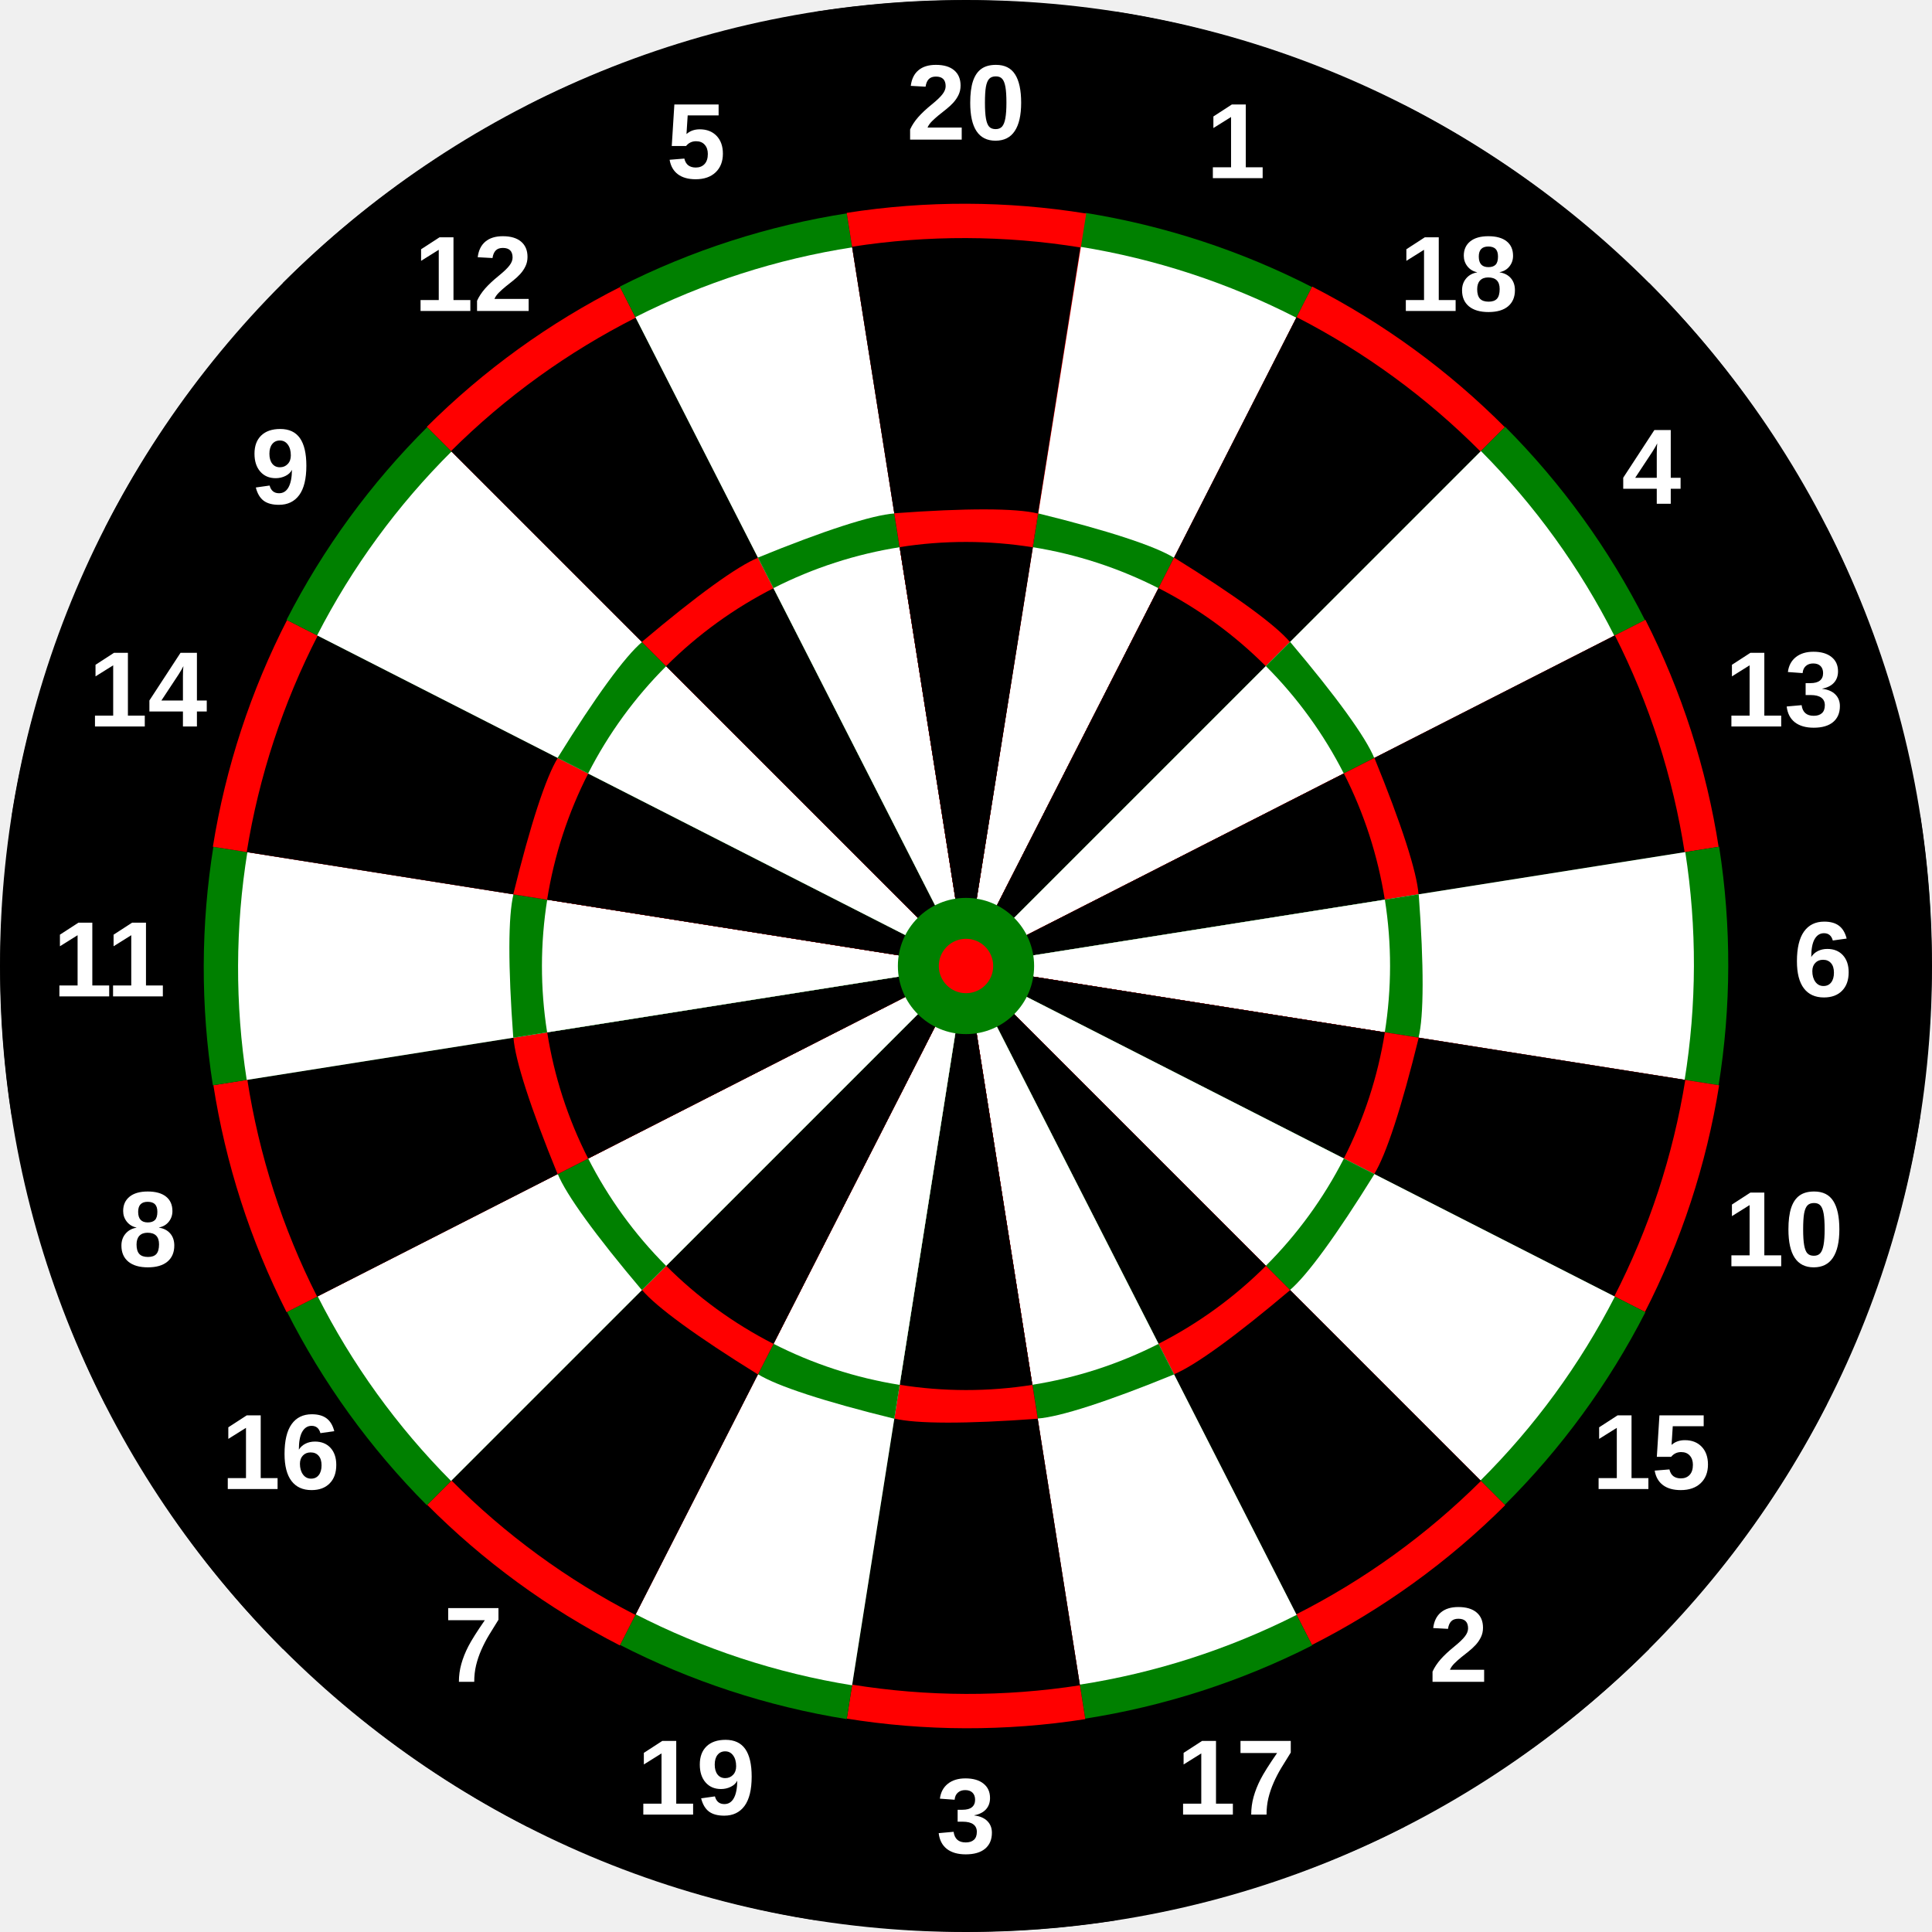
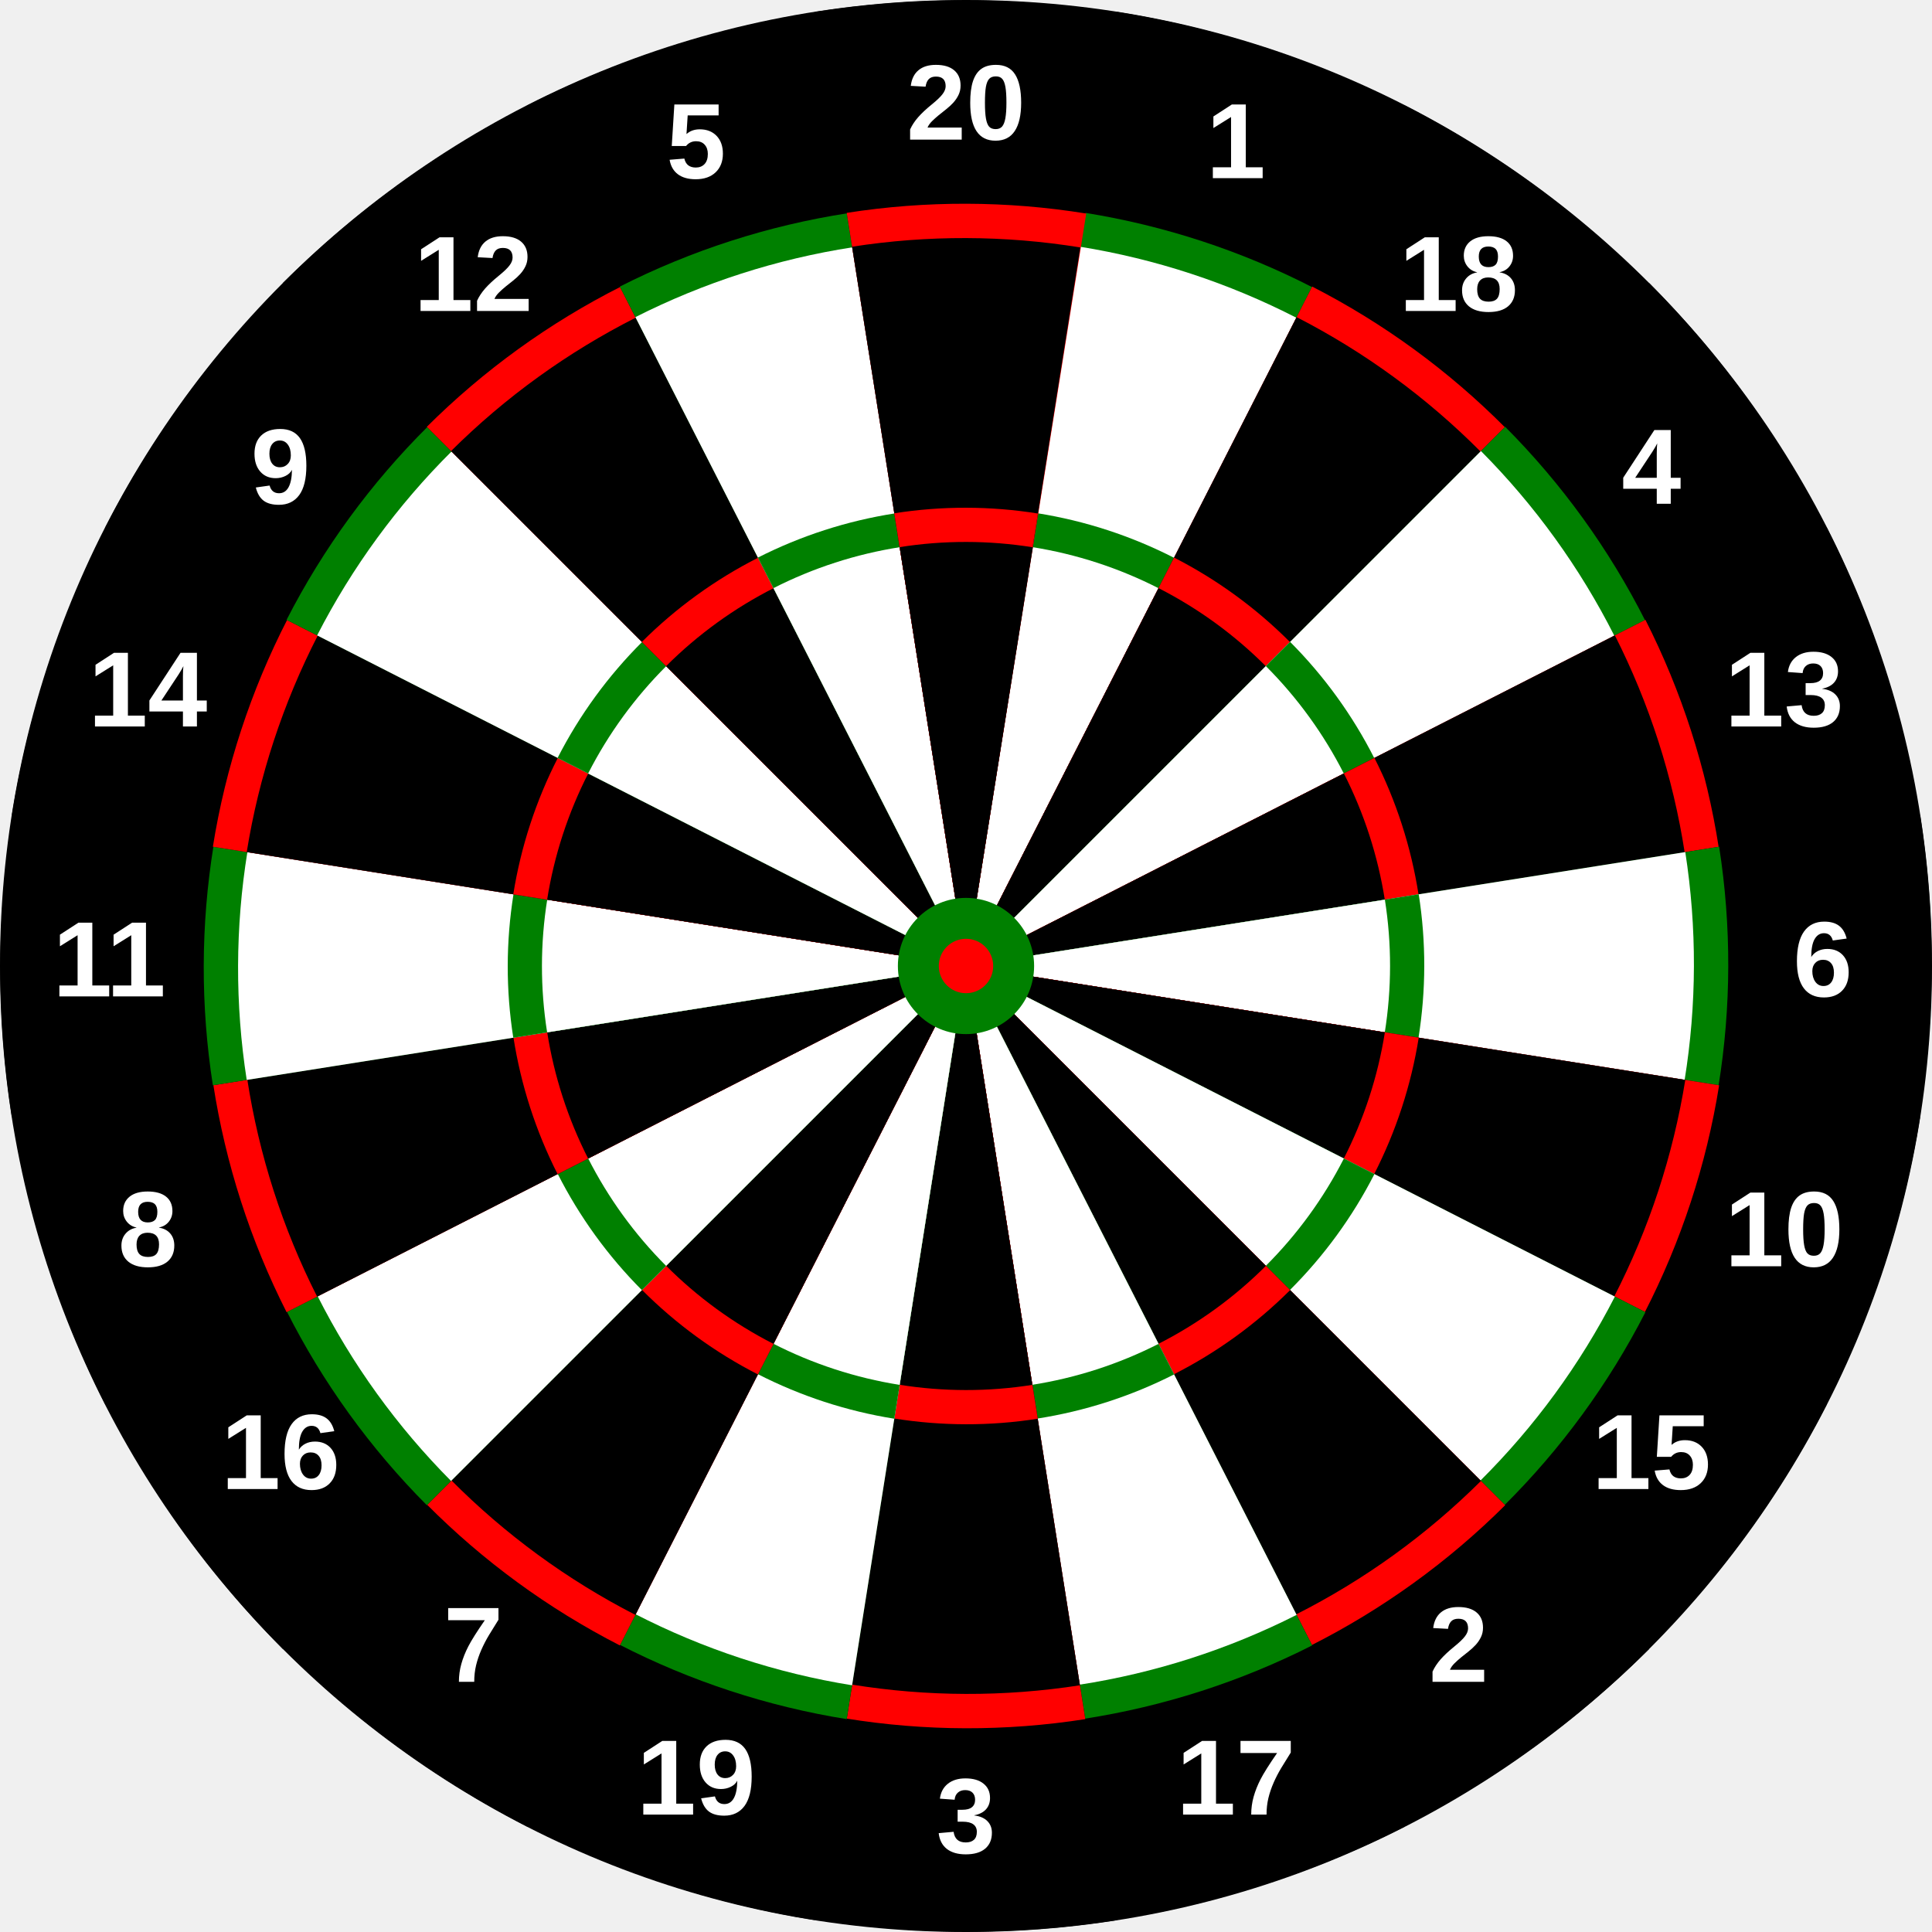
<svg xmlns="http://www.w3.org/2000/svg" width="451mm" height="451mm" viewBox="-225.5 -225.5 451 451">
  <defs>
    <path id="seg225" d="M0 0 L0 -225.5 A225.5 225.5 0 0 1 69.7 -214.3 Z" />
    <path id="seg178" d="M0 0 L0 -178  A178 178 0 0 1 55.2 -169.1 Z" />
    <path id="seg170" d="M0 0 L0 -170 A170 170 0 0 1 52.6 -161.5 Z" />
-     <path id="seg107" d="M0 0 L0 -107 A107 10 0 0 1 33.1 -101.7 Z" />
+     <path id="seg107" d="M0 0 L0 -107 A107 107 0 0 1 33.1 -101.7 Z" />
    <path id="seg99" d="M0 0 L0 -99  A99  99  0 0 1 30.7 -94.1 Z" />
  </defs>
  <circle r="225.5" fill="black" />
  <g>
    <g>
      <g transform="rotate(9)">
        <use href="#seg225" fill="black" />
        <use href="#seg178" fill="green" />
        <use href="#seg170" fill="white" />
        <use href="#seg107" fill="green" />
        <use href="#seg99" fill="white" />
      </g>
      <g transform="rotate(27)">
        <use href="#seg225" fill="black" />
        <use href="#seg178" fill="red" />
        <use href="#seg170" fill="black" />
        <use href="#seg107" fill="red" />
        <use href="#seg99" fill="black" />
      </g>
      <g transform="rotate(45)">
        <use href="#seg225" fill="black" />
        <use href="#seg178" fill="green" />
        <use href="#seg170" fill="white" />
        <use href="#seg107" fill="green" />
        <use href="#seg99" fill="white" />
      </g>
      <g transform="rotate(63)">
        <use href="#seg225" fill="black" />
        <use href="#seg178" fill="red" />
        <use href="#seg170" fill="black" />
        <use href="#seg107" fill="red" />
        <use href="#seg99" fill="black" />
      </g>
      <g transform="rotate(81)">
        <use href="#seg225" fill="black" />
        <use href="#seg178" fill="green" />
        <use href="#seg170" fill="white" />
        <use href="#seg107" fill="green" />
        <use href="#seg99" fill="white" />
      </g>
      <g transform="rotate(99)">
        <use href="#seg225" fill="black" />
        <use href="#seg178" fill="red" />
        <use href="#seg170" fill="black" />
        <use href="#seg107" fill="red" />
        <use href="#seg99" fill="black" />
      </g>
      <g transform="rotate(117)">
        <use href="#seg225" fill="black" />
        <use href="#seg178" fill="green" />
        <use href="#seg170" fill="white" />
        <use href="#seg107" fill="green" />
        <use href="#seg99" fill="white" />
      </g>
      <g transform="rotate(135)">
        <use href="#seg225" fill="black" />
        <use href="#seg178" fill="red" />
        <use href="#seg170" fill="black" />
        <use href="#seg107" fill="red" />
        <use href="#seg99" fill="black" />
      </g>
      <g transform="rotate(153)">
        <use href="#seg225" fill="black" />
        <use href="#seg178" fill="green" />
        <use href="#seg170" fill="white" />
        <use href="#seg107" fill="green" />
        <use href="#seg99" fill="white" />
      </g>
      <g transform="rotate(171)">
        <use href="#seg225" fill="black" />
        <use href="#seg178" fill="red" />
        <use href="#seg170" fill="black" />
        <use href="#seg107" fill="red" />
        <use href="#seg99" fill="black" />
      </g>
      <g transform="rotate(189)">
        <use href="#seg225" fill="black" />
        <use href="#seg178" fill="green" />
        <use href="#seg170" fill="white" />
        <use href="#seg107" fill="green" />
        <use href="#seg99" fill="white" />
      </g>
      <g transform="rotate(207)">
        <use href="#seg225" fill="black" />
        <use href="#seg178" fill="red" />
        <use href="#seg170" fill="black" />
        <use href="#seg107" fill="red" />
        <use href="#seg99" fill="black" />
      </g>
      <g transform="rotate(225)">
        <use href="#seg225" fill="black" />
        <use href="#seg178" fill="green" />
        <use href="#seg170" fill="white" />
        <use href="#seg107" fill="green" />
        <use href="#seg99" fill="white" />
      </g>
      <g transform="rotate(243)">
        <use href="#seg225" fill="black" />
        <use href="#seg178" fill="red" />
        <use href="#seg170" fill="black" />
        <use href="#seg107" fill="red" />
        <use href="#seg99" fill="black" />
      </g>
      <g transform="rotate(261)">
        <use href="#seg225" fill="black" />
        <use href="#seg178" fill="green" />
        <use href="#seg170" fill="white" />
        <use href="#seg107" fill="green" />
        <use href="#seg99" fill="white" />
      </g>
      <g transform="rotate(279)">
        <use href="#seg225" fill="black" />
        <use href="#seg178" fill="red" />
        <use href="#seg170" fill="black" />
        <use href="#seg107" fill="red" />
        <use href="#seg99" fill="black" />
      </g>
      <g transform="rotate(297)">
        <use href="#seg225" fill="black" />
        <use href="#seg178" fill="green" />
        <use href="#seg170" fill="white" />
        <use href="#seg107" fill="green" />
        <use href="#seg99" fill="white" />
      </g>
      <g transform="rotate(315)">
        <use href="#seg225" fill="black" />
        <use href="#seg178" fill="red" />
        <use href="#seg170" fill="black" />
        <use href="#seg107" fill="red" />
        <use href="#seg99" fill="black" />
      </g>
      <g transform="rotate(333)">
        <use href="#seg225" fill="black" />
        <use href="#seg178" fill="green" />
        <use href="#seg170" fill="white" />
        <use href="#seg107" fill="green" />
        <use href="#seg99" fill="white" />
      </g>
      <g transform="rotate(351)">
        <use href="#seg225" fill="black" />
        <use href="#seg178" fill="red" />
        <use href="#seg170" fill="black" />
        <use href="#seg107" fill="red" />
        <use href="#seg99" fill="black" />
      </g>
    </g>
  </g>
  <circle r="15.9" fill="green" />
  <circle r="6.35" fill="red" />
  <g font-size="25" font-family="Arial" font-weight="bold" fill="white" text-anchor="middle" dominant-baseline="middle">
    <text x="0" y="-200">20</text>
    <text x="63" y="-191">1</text>
    <text x="115" y="-160">18</text>
    <text x="160" y="-115">4</text>
    <text x="191" y="-63">13</text>
    <text x="200" y="0">6</text>
    <text x="191" y="63">10</text>
    <text x="160" y="115">15</text>
    <text x="115" y="160">2</text>
    <text x="63" y="191">17</text>
    <text x="0" y="200">3</text>
    <text x="-63" y="191">19</text>
    <text x="-115" y="160">7</text>
    <text x="-160" y="115">16</text>
    <text x="-191" y="63">8</text>
    <text x="-200" y="0">11</text>
    <text x="-191" y="-63">14</text>
    <text x="-160" y="-115">9</text>
    <text x="-115" y="-160">12</text>
    <text x="-63" y="-191">5</text>
  </g>
</svg>
